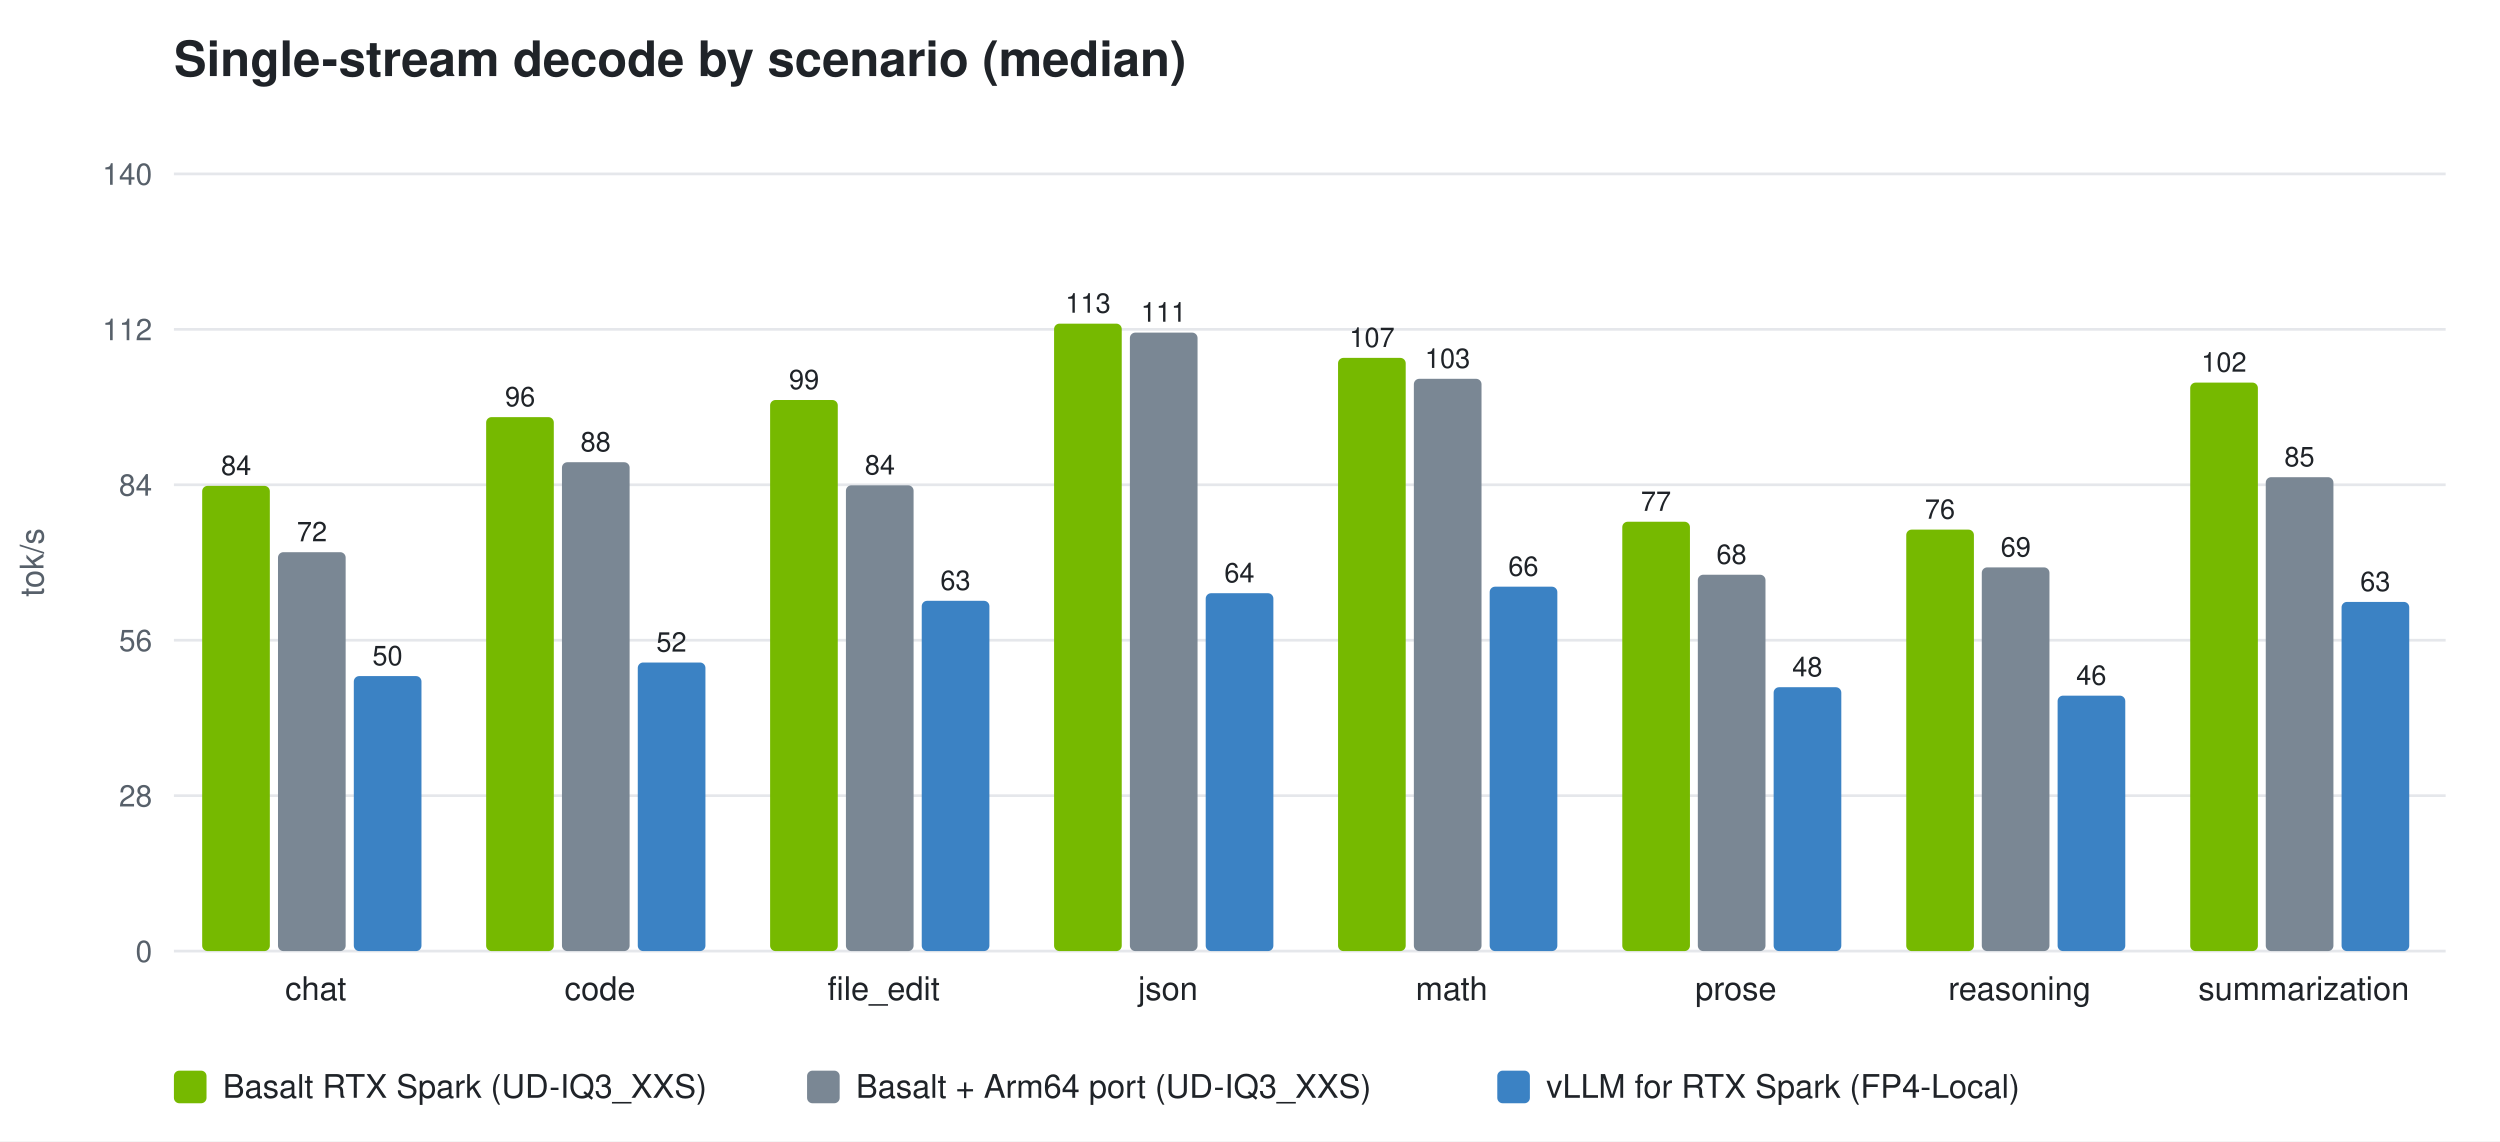
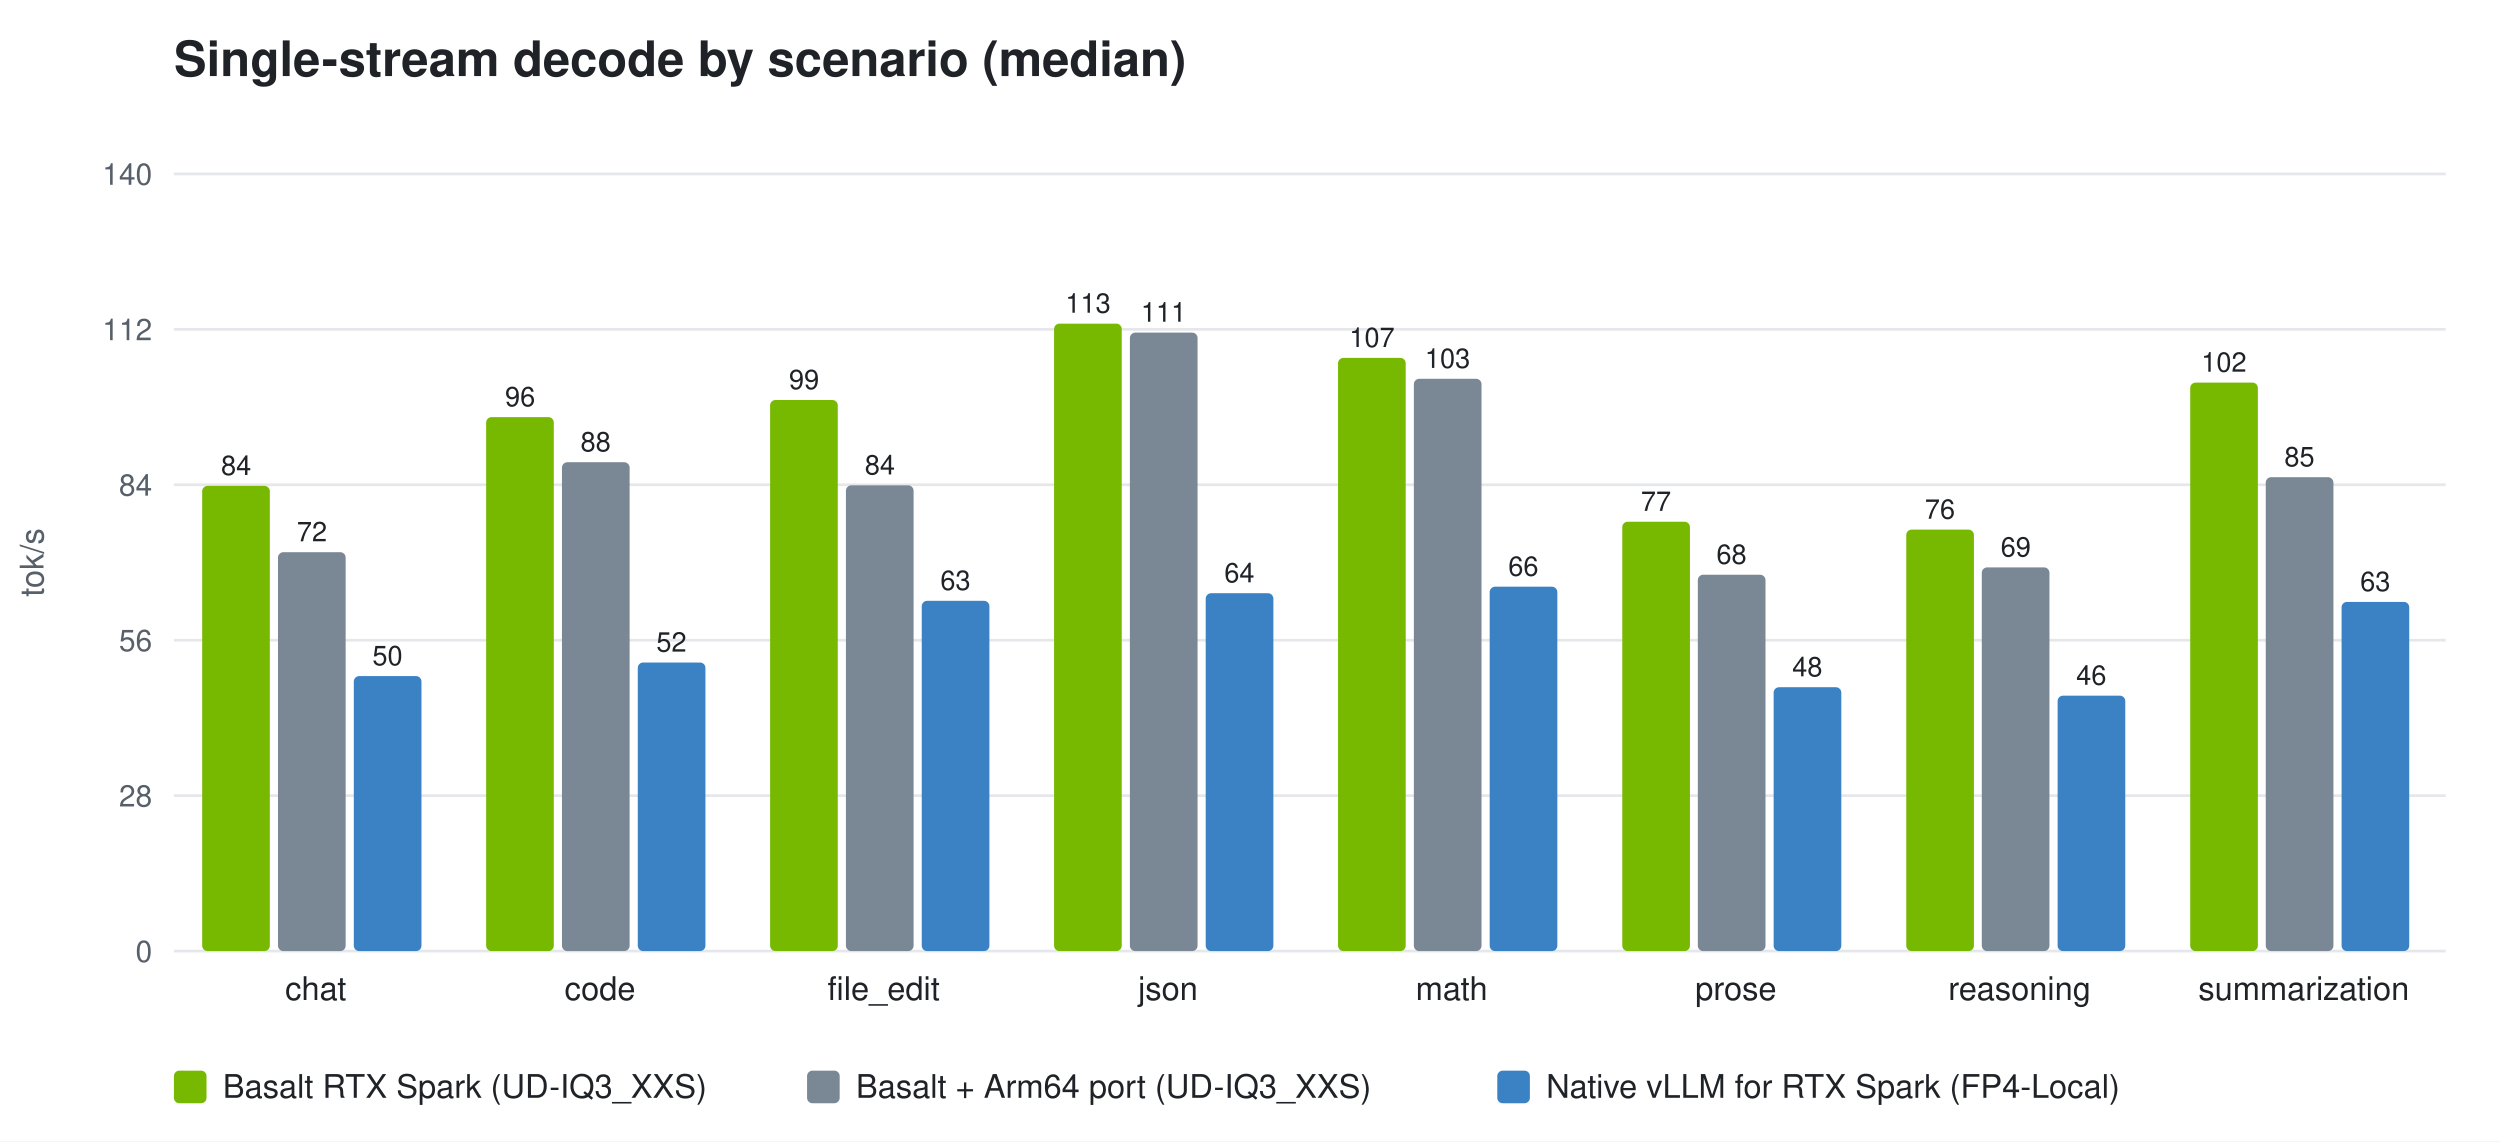
<svg xmlns="http://www.w3.org/2000/svg" width="920" height="420" viewBox="0 0 920 420" font-family="Segoe UI, Helvetica, Arial, sans-serif">
  <rect width="920" height="420" fill="#ffffff" />
  <text x="64" y="28" font-size="18" font-weight="600" fill="#1f2328">Single-stream decode by scenario (median)</text>
  <line x1="64" y1="350.0" x2="900" y2="350.0" stroke="#e5e7eb" />
  <text x="56" y="354.0" font-size="11" text-anchor="end" fill="#57606a">0</text>
  <line x1="64" y1="292.8" x2="900" y2="292.8" stroke="#e5e7eb" />
  <text x="56" y="296.8" font-size="11" text-anchor="end" fill="#57606a">28</text>
  <line x1="64" y1="235.6" x2="900" y2="235.6" stroke="#e5e7eb" />
  <text x="56" y="239.6" font-size="11" text-anchor="end" fill="#57606a">56</text>
  <line x1="64" y1="178.4" x2="900" y2="178.4" stroke="#e5e7eb" />
  <text x="56" y="182.4" font-size="11" text-anchor="end" fill="#57606a">84</text>
  <line x1="64" y1="121.2" x2="900" y2="121.2" stroke="#e5e7eb" />
  <text x="56" y="125.2" font-size="11" text-anchor="end" fill="#57606a">112</text>
  <line x1="64" y1="64.0" x2="900" y2="64.0" stroke="#e5e7eb" />
  <text x="56" y="68.0" font-size="11" text-anchor="end" fill="#57606a">140</text>
  <text x="16" y="207" font-size="12" fill="#57606a" transform="rotate(-90 16 207)" text-anchor="middle">tok/s</text>
  <rect x="74.4" y="178.8" width="24.9" height="171.2" rx="2" fill="#76B900" />
  <text x="86.9" y="174.8" font-size="10" text-anchor="middle" fill="#1f2328">84</text>
  <rect x="102.3" y="203.2" width="24.9" height="146.8" rx="2" fill="#7A8794" />
  <text x="114.8" y="199.2" font-size="10" text-anchor="middle" fill="#1f2328">72</text>
  <rect x="130.2" y="248.8" width="24.9" height="101.2" rx="2" fill="#3B82C4" />
  <text x="142.6" y="244.8" font-size="10" text-anchor="middle" fill="#1f2328">50</text>
  <text x="116.2" y="368" font-size="12" text-anchor="middle" fill="#1f2328">chat</text>
  <rect x="178.9" y="153.5" width="24.9" height="196.5" rx="2" fill="#76B900" />
  <text x="191.4" y="149.5" font-size="10" text-anchor="middle" fill="#1f2328">96</text>
  <rect x="206.8" y="170.1" width="24.9" height="179.9" rx="2" fill="#7A8794" />
  <text x="219.2" y="166.1" font-size="10" text-anchor="middle" fill="#1f2328">88</text>
  <rect x="234.7" y="243.8" width="24.9" height="106.2" rx="2" fill="#3B82C4" />
  <text x="247.1" y="239.8" font-size="10" text-anchor="middle" fill="#1f2328">52</text>
  <text x="220.8" y="368" font-size="12" text-anchor="middle" fill="#1f2328">code</text>
  <rect x="283.4" y="147.2" width="24.9" height="202.8" rx="2" fill="#76B900" />
  <text x="295.9" y="143.2" font-size="10" text-anchor="middle" fill="#1f2328">99</text>
  <rect x="311.3" y="178.6" width="24.9" height="171.4" rx="2" fill="#7A8794" />
  <text x="323.8" y="174.6" font-size="10" text-anchor="middle" fill="#1f2328">84</text>
  <rect x="339.2" y="221.1" width="24.9" height="128.9" rx="2" fill="#3B82C4" />
  <text x="351.6" y="217.1" font-size="10" text-anchor="middle" fill="#1f2328">63</text>
  <text x="325.2" y="368" font-size="12" text-anchor="middle" fill="#1f2328">file_edit</text>
  <rect x="387.9" y="119.1" width="24.9" height="230.9" rx="2" fill="#76B900" />
  <text x="400.4" y="115.1" font-size="10" text-anchor="middle" fill="#1f2328">113</text>
  <rect x="415.8" y="122.4" width="24.9" height="227.6" rx="2" fill="#7A8794" />
  <text x="428.2" y="118.4" font-size="10" text-anchor="middle" fill="#1f2328">111</text>
  <rect x="443.7" y="218.3" width="24.9" height="131.7" rx="2" fill="#3B82C4" />
  <text x="456.1" y="214.3" font-size="10" text-anchor="middle" fill="#1f2328">64</text>
  <text x="429.8" y="368" font-size="12" text-anchor="middle" fill="#1f2328">json</text>
  <rect x="492.4" y="131.7" width="24.9" height="218.3" rx="2" fill="#76B900" />
  <text x="504.9" y="127.7" font-size="10" text-anchor="middle" fill="#1f2328">107</text>
  <rect x="520.3" y="139.4" width="24.9" height="210.6" rx="2" fill="#7A8794" />
  <text x="532.7" y="135.4" font-size="10" text-anchor="middle" fill="#1f2328">103</text>
  <rect x="548.2" y="215.9" width="24.9" height="134.1" rx="2" fill="#3B82C4" />
  <text x="560.6" y="211.9" font-size="10" text-anchor="middle" fill="#1f2328">66</text>
  <text x="534.2" y="368" font-size="12" text-anchor="middle" fill="#1f2328">math</text>
  <rect x="597.0" y="192.0" width="24.9" height="158.0" rx="2" fill="#76B900" />
  <text x="609.4" y="188.0" font-size="10" text-anchor="middle" fill="#1f2328">77</text>
  <rect x="624.8" y="211.5" width="24.9" height="138.5" rx="2" fill="#7A8794" />
  <text x="637.2" y="207.5" font-size="10" text-anchor="middle" fill="#1f2328">68</text>
  <rect x="652.7" y="252.9" width="24.9" height="97.1" rx="2" fill="#3B82C4" />
  <text x="665.1" y="248.9" font-size="10" text-anchor="middle" fill="#1f2328">48</text>
  <text x="638.8" y="368" font-size="12" text-anchor="middle" fill="#1f2328">prose</text>
  <rect x="701.5" y="194.9" width="24.9" height="155.1" rx="2" fill="#76B900" />
  <text x="713.9" y="190.9" font-size="10" text-anchor="middle" fill="#1f2328">76</text>
  <rect x="729.3" y="208.8" width="24.9" height="141.2" rx="2" fill="#7A8794" />
  <text x="741.8" y="204.8" font-size="10" text-anchor="middle" fill="#1f2328">69</text>
  <rect x="757.2" y="256.0" width="24.9" height="94.0" rx="2" fill="#3B82C4" />
  <text x="769.6" y="252.0" font-size="10" text-anchor="middle" fill="#1f2328">46</text>
  <text x="743.2" y="368" font-size="12" text-anchor="middle" fill="#1f2328">reasoning</text>
  <rect x="806.0" y="140.8" width="24.9" height="209.2" rx="2" fill="#76B900" />
  <text x="818.4" y="136.8" font-size="10" text-anchor="middle" fill="#1f2328">102</text>
  <rect x="833.8" y="175.6" width="24.9" height="174.4" rx="2" fill="#7A8794" />
  <text x="846.2" y="171.6" font-size="10" text-anchor="middle" fill="#1f2328">85</text>
  <rect x="861.7" y="221.5" width="24.9" height="128.5" rx="2" fill="#3B82C4" />
  <text x="874.1" y="217.5" font-size="10" text-anchor="middle" fill="#1f2328">63</text>
  <text x="847.8" y="368" font-size="12" text-anchor="middle" fill="#1f2328">summarization</text>
  <rect x="64" y="394" width="12" height="12" rx="2" fill="#76B900" />
  <text x="82" y="404" font-size="12" fill="#1f2328">Basalt RTX Spark (UD-IQ3_XXS)</text>
  <rect x="297" y="394" width="12" height="12" rx="2" fill="#7A8794" />
  <text x="315" y="404" font-size="12" fill="#1f2328">Basalt + Arm64 port (UD-IQ3_XXS)</text>
  <rect x="551" y="394" width="12" height="12" rx="2" fill="#3B82C4" />
-   <text x="569" y="404" font-size="12" fill="#1f2328">vLLM for RTX Spark (FP4-Local)</text>
+   <text x="569" y="404" font-size="12" fill="#1f2328">Native vLLM for RTX Spark (FP4-Local)</text>
</svg>
